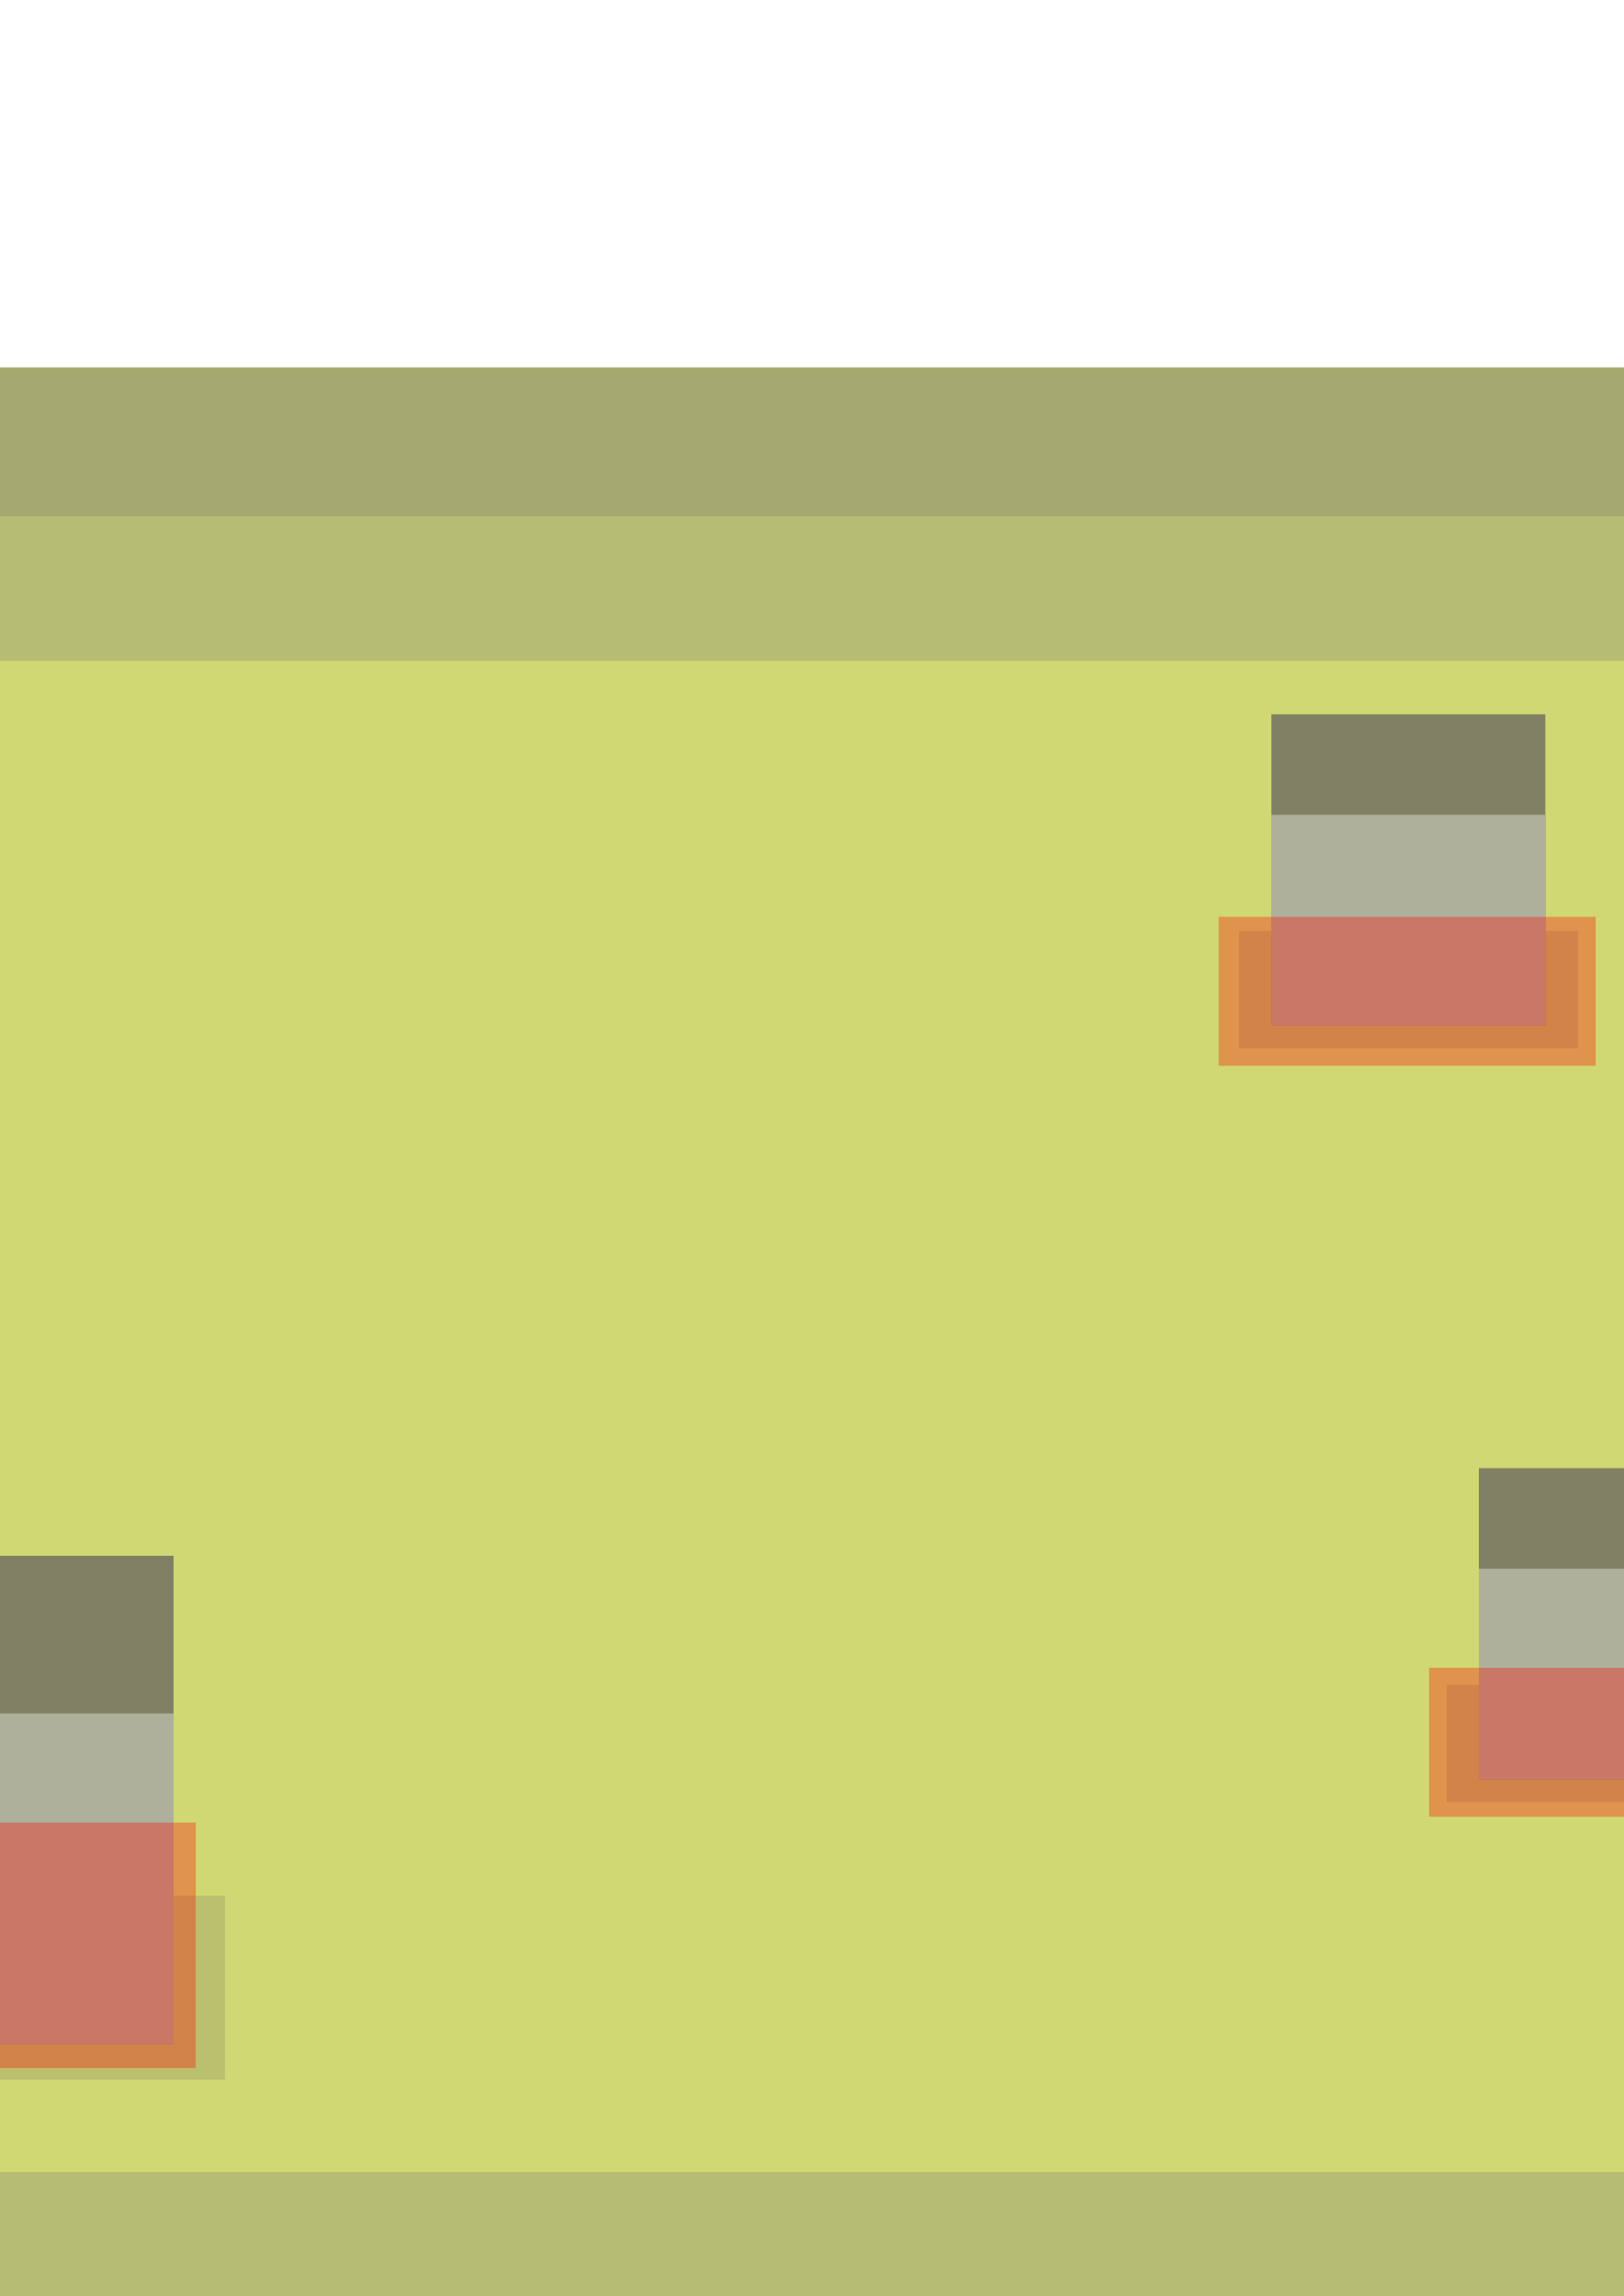
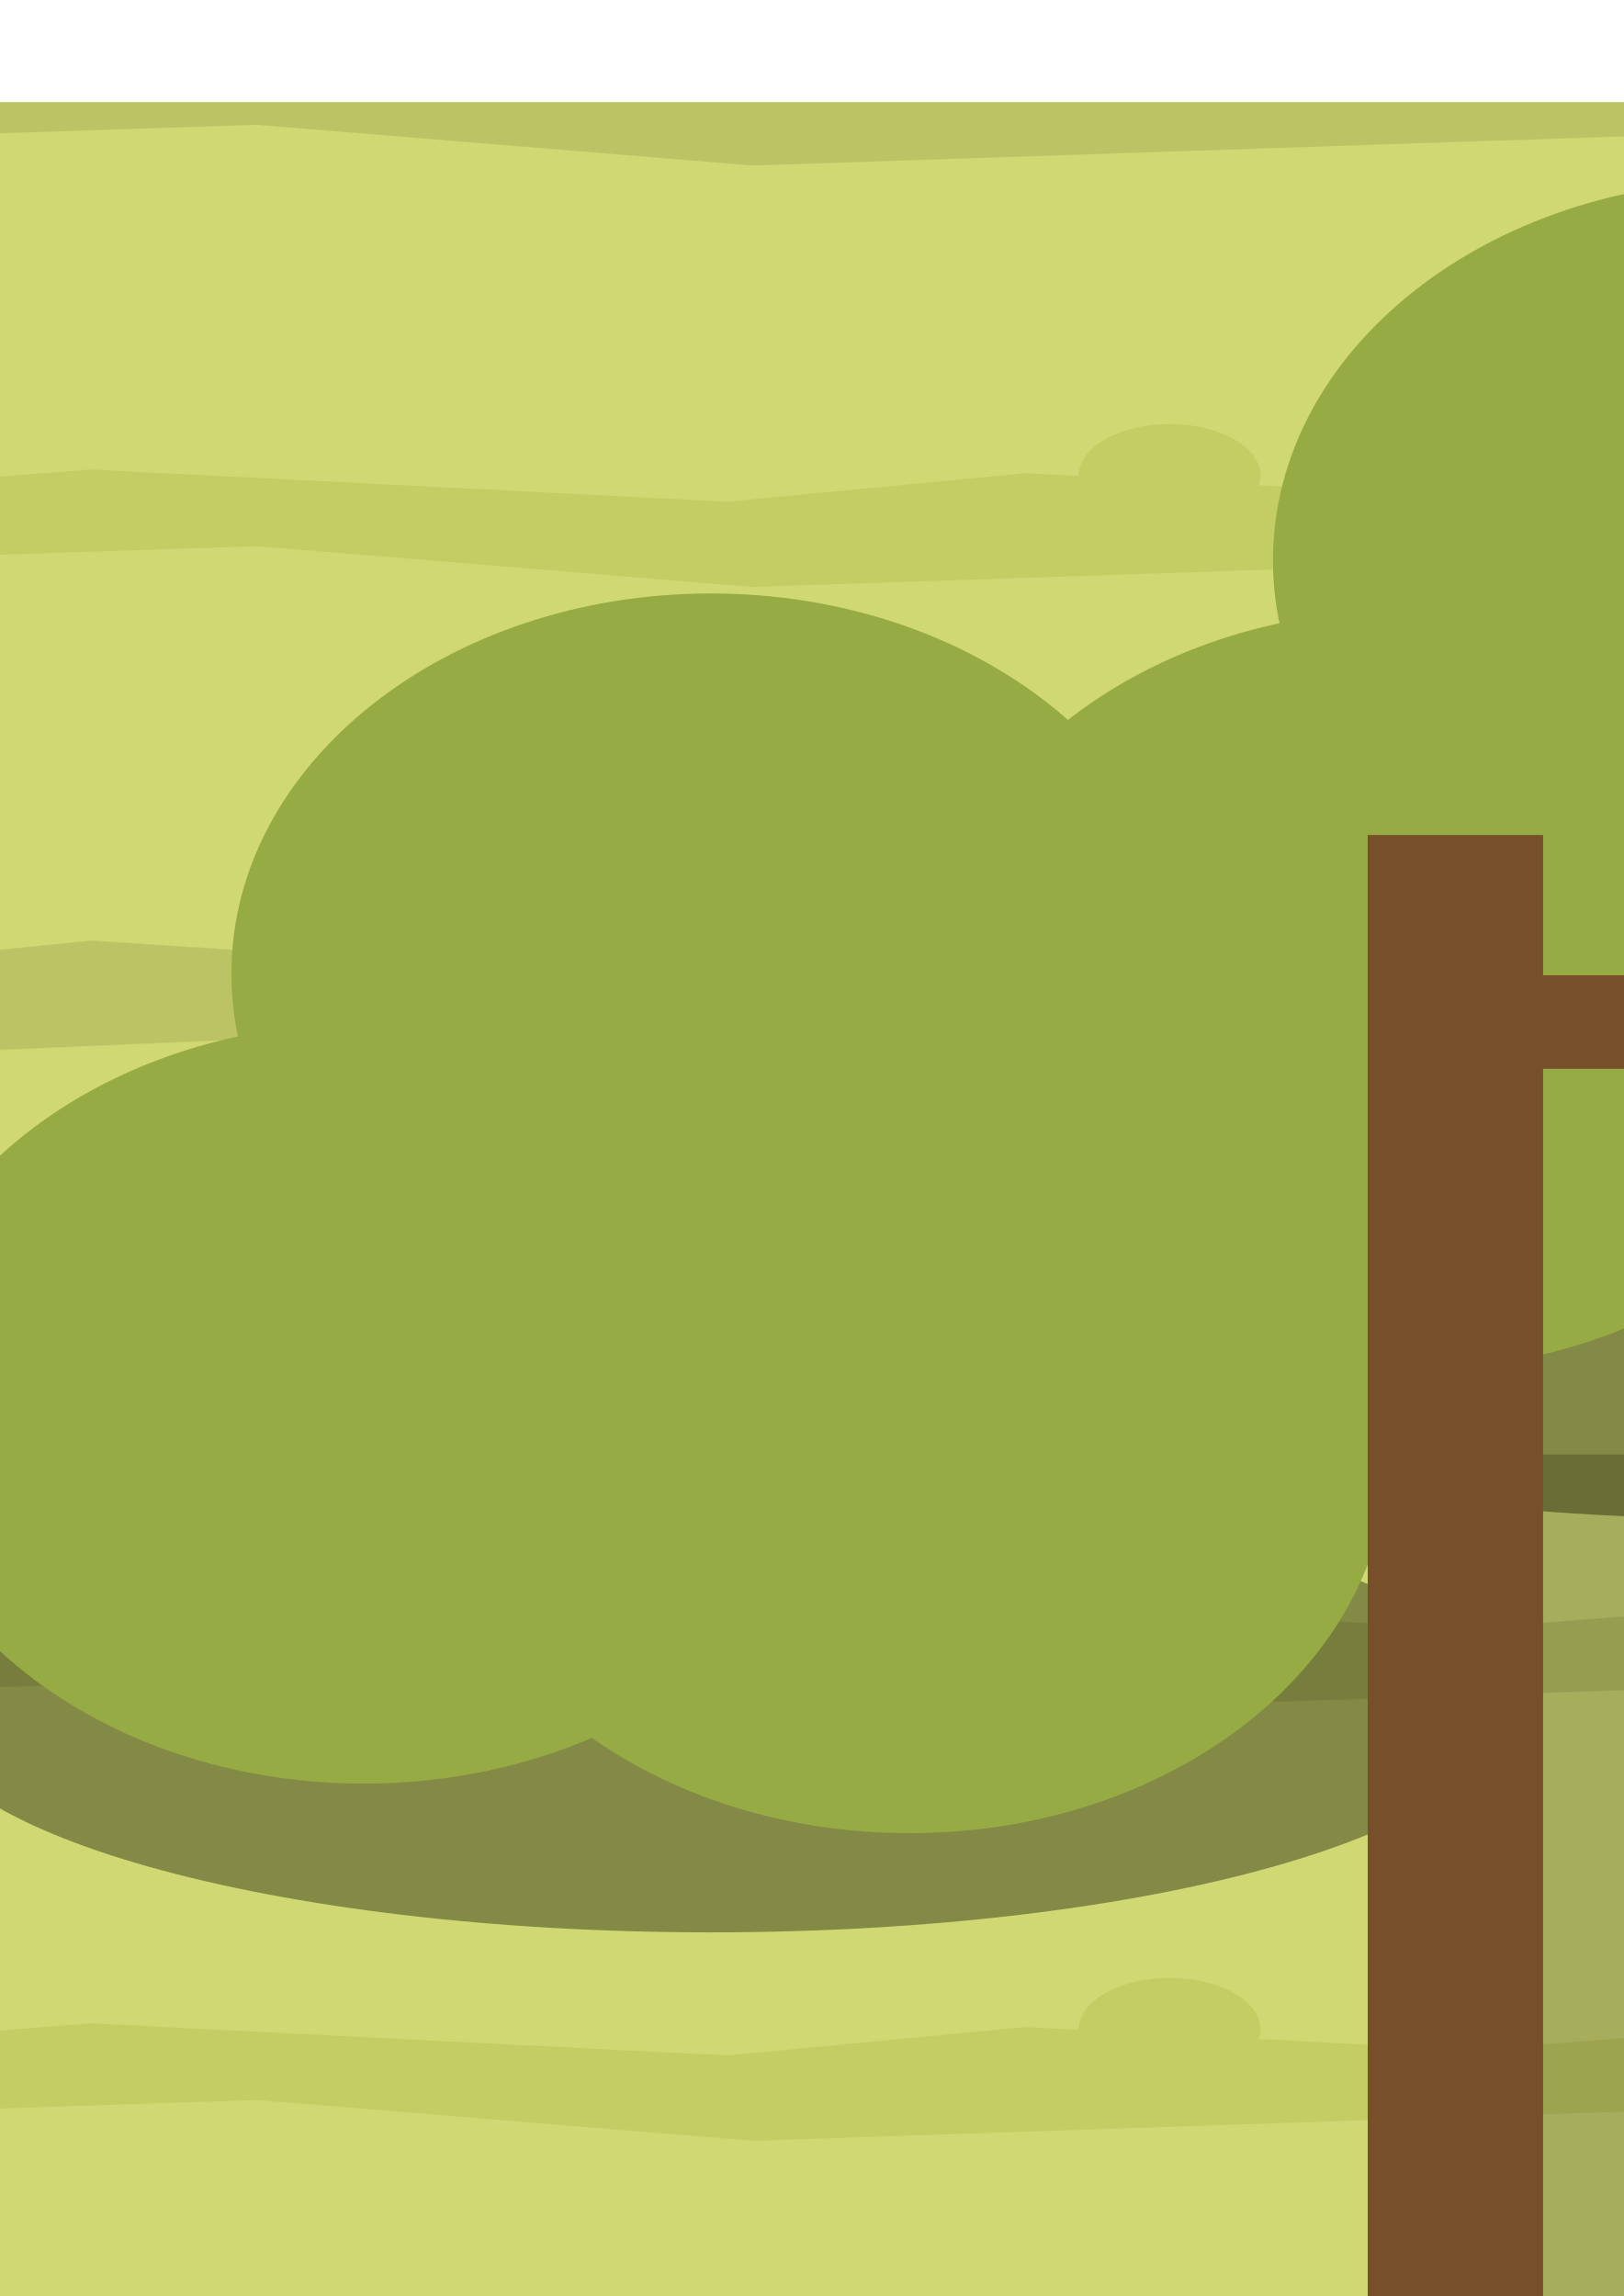
- <svg xmlns="http://www.w3.org/2000/svg" width="210mm" height="297mm" viewBox="0 0 210 297" version="1.1" id="svg8">
-   <defs id="defs2" />
+ <svg xmlns="http://www.w3.org/2000/svg" xmlns:xlink="http://www.w3.org/1999/xlink" width="210mm" height="297mm" viewBox="0 0 210 297" version="1.1" id="svg8">
+   <defs id="defs2">
+     <linearGradient id="linearGradient846">
+       <stop style="stop-color:#e28b2a;stop-opacity:1" offset="0" id="stop842" />
+       <stop style="stop-color:#000000;stop-opacity:1" offset="1" id="stop844" />
+     </linearGradient>
+     <radialGradient xlink:href="#linearGradient846" id="radialGradient848" cx="1282.429" cy="391.847" fx="1282.429" fy="391.847" r="84.033" gradientTransform="matrix(1,0,0,0.7433864,-149.6709,201.9223)" gradientUnits="userSpaceOnUse" />
+     <pattern patternUnits="userSpaceOnUse" width="840.447" height="759.635" patternTransform="matrix(0.2645833,0,0,0.2645833,-699.1771,508.6775)" id="pattern869">
+       <rect y="0" x="0" height="759.635" width="840.447" id="rect850" style="opacity:1;fill:#d0d873;fill-opacity:1;stroke:none;stroke-width:2.513;stroke-linecap:butt;stroke-miterlimit:4;stroke-dasharray:none;stroke-opacity:1" />
+       <path id="rect852" d="m 1.1294291e-5,73.288 165.665,-16.72 311.003,20.146 145.594,-17.824 218.185,14.399 v 41.799 l -351.15,15.077 -242.819,-25.527 -246.477,10.45 z" style="opacity:1;fill:#bbc364;fill-opacity:1;stroke:none;stroke-width:0.59;stroke-linecap:butt;stroke-miterlimit:4;stroke-dasharray:none;stroke-opacity:1" />
+       <path style="opacity:1;fill:#bbc364;fill-opacity:1;stroke:none;stroke-width:0.521;stroke-linecap:butt;stroke-miterlimit:4;stroke-dasharray:none;stroke-opacity:1" d="m 1.1294291e-5,392.865 165.665,-13.048 311.003,15.721 145.594,-13.91 218.185,11.236 v 32.62 l -351.15,11.766 -242.819,-19.921 -246.477,8.155 z" id="path855" />
+       <path id="path857" d="m 1.1294291e-5,598.936 165.665,-13.048 311.003,15.721 145.594,-13.91 218.185,11.236 v 32.62 l -351.15,11.766 -242.819,-19.921 -246.477,8.155 z" style="opacity:1;fill:#c4cd64;fill-opacity:1;stroke:none;stroke-width:0.521;stroke-linecap:butt;stroke-miterlimit:4;stroke-dasharray:none;stroke-opacity:1" />
+       <path style="opacity:1;fill:#c1c969;fill-opacity:1;stroke:none;stroke-width:0.463;stroke-linecap:butt;stroke-miterlimit:4;stroke-dasharray:none;stroke-opacity:1" d="m 1.1294291e-5,204.243 165.665,-10.294 311.003,12.403 145.594,-10.974 218.185,8.865 v 25.735 l -351.15,9.283 -242.819,-15.716 -246.477,6.434 z" id="path859" />
+       <ellipse ry="16.162" rx="17.173" cy="383.858" cx="160.614" id="path861" style="opacity:1;fill:#bbc364;fill-opacity:1;stroke:none;stroke-width:2.513;stroke-linecap:butt;stroke-miterlimit:4;stroke-dasharray:none;stroke-opacity:1" />
+       <ellipse style="opacity:1;fill:#bbc364;fill-opacity:1;stroke:none;stroke-width:2.513;stroke-linecap:butt;stroke-miterlimit:4;stroke-dasharray:none;stroke-opacity:1" id="ellipse863" cx="738.422" cy="64.65" rx="17.173" ry="16.162" />
+       <ellipse ry="25.254" rx="44.447" cy="588.919" cx="692.964" id="ellipse865" style="opacity:1;fill:#c4cd64;fill-opacity:1;stroke:none;stroke-width:5.054;stroke-linecap:butt;stroke-miterlimit:4;stroke-dasharray:none;stroke-opacity:1" />
+       <ellipse style="opacity:1;fill:#c1c969;fill-opacity:1;stroke:none;stroke-width:4.195;stroke-linecap:butt;stroke-miterlimit:4;stroke-dasharray:none;stroke-opacity:1" id="ellipse867" cx="161.624" cy="192.715" rx="44.447" ry="17.397" />
+     </pattern>
+   </defs>
  <g id="map-root">
-     <rect style="opacity:1;fill:#a4a96f;fill-opacity:1;stroke:none;stroke-width:0.665;stroke-linecap:butt;stroke-miterlimit:4;stroke-dasharray:none;stroke-opacity:1" id="rect815" width="377.976" height="271.387" x="-95.25" y="47.536" rx="0" ry="0" />
-     <rect ry="0" rx="0" y="66.779" x="-77.61" height="232.9" width="342.697" id="rect819" style="opacity:1;fill:#b6bc73;fill-opacity:1;stroke:none;stroke-width:0.587;stroke-linecap:butt;stroke-miterlimit:4;stroke-dasharray:none;stroke-opacity:1" />
-     <rect style="opacity:1;fill:#d0d873;fill-opacity:1;stroke:none;stroke-width:0.504;stroke-linecap:butt;stroke-miterlimit:4;stroke-dasharray:none;stroke-opacity:1" id="rect821" width="301.003" height="195.482" x="-56.763" y="85.488" rx="0" ry="0" />
-     <rect ry="0" rx="0" y="201.242" x="-33.141" height="63.152" width="55.592" id="rect825" style="opacity:1;fill:#808164;fill-opacity:1;stroke:none;stroke-width:0.709;stroke-linecap:butt;stroke-miterlimit:4;stroke-dasharray:none;stroke-opacity:1" />
-     <rect style="opacity:1;fill:#808164;fill-opacity:0.266;stroke:none;stroke-width:0.644;stroke-linecap:butt;stroke-miterlimit:4;stroke-dasharray:none;stroke-opacity:1" id="rect827" width="68.792" height="23.812" x="-39.688" y="245.217" />
-     <rect style="opacity:1;fill:#afb09b;fill-opacity:1;stroke:none;stroke-width:0.583;stroke-linecap:butt;stroke-miterlimit:4;stroke-dasharray:none;stroke-opacity:1" id="rect823" width="55.592" height="42.741" x="-33.141" y="221.652" rx="0" ry="0" />
-     <rect style="opacity:1;fill:#808164;fill-opacity:1;stroke:none;stroke-width:0.452;stroke-linecap:butt;stroke-miterlimit:4;stroke-dasharray:none;stroke-opacity:1" id="rect829" width="35.432" height="40.25" x="164.434" y="92.398" rx="0" ry="0" />
-     <rect y="120.427" x="160.262" height="15.177" width="43.845" id="rect831" style="opacity:1;fill:#808164;fill-opacity:0.266;stroke:none;stroke-width:0.411;stroke-linecap:butt;stroke-miterlimit:4;stroke-dasharray:none;stroke-opacity:1" />
-     <rect ry="0" rx="0" y="105.408" x="164.434" height="27.241" width="35.432" id="rect833" style="opacity:1;fill:#afb09b;fill-opacity:1;stroke:none;stroke-width:0.372;stroke-linecap:butt;stroke-miterlimit:4;stroke-dasharray:none;stroke-opacity:1" />
-     <rect ry="0" rx="0" y="189.916" x="191.27" height="40.25" width="35.432" id="rect835" style="opacity:1;fill:#808164;fill-opacity:1;stroke:none;stroke-width:0.452;stroke-linecap:butt;stroke-miterlimit:4;stroke-dasharray:none;stroke-opacity:1" />
-     <rect style="opacity:1;fill:#808164;fill-opacity:0.266;stroke:none;stroke-width:0.411;stroke-linecap:butt;stroke-miterlimit:4;stroke-dasharray:none;stroke-opacity:1" id="rect837" width="43.845" height="15.177" x="187.098" y="217.945" />
-     <rect style="opacity:1;fill:#afb09b;fill-opacity:1;stroke:none;stroke-width:0.372;stroke-linecap:butt;stroke-miterlimit:4;stroke-dasharray:none;stroke-opacity:1" id="rect839" width="35.432" height="27.241" x="191.27" y="202.925" rx="0" ry="0" />
+     <rect style="opacity:1;fill:url(#pattern869);fill-opacity:1;stroke:none;stroke-width:2.389;stroke-linecap:butt;stroke-miterlimit:4;stroke-dasharray:none;stroke-opacity:1" id="rect821" width="1859.653" height="1247.955" x="-9.982" y="13.205" rx="0" ry="0" />
+     <rect ry="0" rx="0" y="729.035" x="294.498" height="299.547" width="263.69" id="rect825" style="opacity:1;fill:#808164;fill-opacity:1;stroke:none;stroke-width:3.362;stroke-linecap:butt;stroke-miterlimit:4;stroke-dasharray:none;stroke-opacity:1" />
+     <rect style="opacity:1;fill:#808164;fill-opacity:0.266;stroke:none;stroke-width:3.057;stroke-linecap:butt;stroke-miterlimit:4;stroke-dasharray:none;stroke-opacity:1" id="rect827" width="326.3" height="112.95" x="263.448" y="937.625" />
+     <rect style="opacity:1;fill:#afb09b;fill-opacity:1;stroke:none;stroke-width:2.766;stroke-linecap:butt;stroke-miterlimit:4;stroke-dasharray:none;stroke-opacity:1" id="rect823" width="263.69" height="202.733" x="294.498" y="825.849" rx="0" ry="0" />
+     <rect style="opacity:1;fill:#808164;fill-opacity:1;stroke:none;stroke-width:2.143;stroke-linecap:butt;stroke-miterlimit:4;stroke-dasharray:none;stroke-opacity:1" id="rect829" width="168.066" height="190.92" x="1081.987" y="328.22" rx="0" ry="0" />
+     <rect y="461.167" x="1062.197" height="71.99" width="207.971" id="rect831" style="opacity:1;fill:#808164;fill-opacity:0.266;stroke:none;stroke-width:1.948;stroke-linecap:butt;stroke-miterlimit:4;stroke-dasharray:none;stroke-opacity:1" />
+     <rect ry="0" rx="0" y="389.926" x="1081.987" height="124.938" width="168.066" id="rect833" style="opacity:1;fill:url(#radialGradient848);fill-opacity:1;stroke:none;stroke-width:1.733;stroke-linecap:butt;stroke-miterlimit:4;stroke-dasharray:none;stroke-opacity:1" />
+     <rect ry="0" rx="0" y="675.316" x="1358.951" height="190.92" width="168.066" id="rect835" style="opacity:1;fill:#808164;fill-opacity:1;stroke:none;stroke-width:2.143;stroke-linecap:butt;stroke-miterlimit:4;stroke-dasharray:none;stroke-opacity:1" />
+     <rect style="opacity:1;fill:#808164;fill-opacity:0.266;stroke:none;stroke-width:1.948;stroke-linecap:butt;stroke-miterlimit:4;stroke-dasharray:none;stroke-opacity:1" id="rect837" width="207.971" height="71.99" x="1339.16" y="808.263" />
+     <rect style="opacity:1;fill:#afb09b;fill-opacity:1;stroke:none;stroke-width:1.763;stroke-linecap:butt;stroke-miterlimit:4;stroke-dasharray:none;stroke-opacity:1" id="rect839" width="168.066" height="129.214" x="1358.951" y="737.022" rx="0" ry="0" />
+     <rect style="stroke:none;fill:url(#pattern869)" width="222.368" height="200.987" x="-699.177" y="508.677" id="rect880" />
+     <g transform="translate(156.0854,-44.90128)" id="g1696">
+       <ellipse style="opacity:1;fill:#1b2009;fill-opacity:0.422;stroke:none;stroke-width:0.657;stroke-linecap:butt;stroke-miterlimit:4;stroke-dasharray:none;stroke-opacity:1" id="ellipse1688" cx="70.559" cy="212.543" rx="102.632" ry="28.865" />
+       <ellipse style="opacity:1;fill:#96ab44;fill-opacity:1;stroke:none;stroke-width:0.504;stroke-linecap:butt;stroke-miterlimit:4;stroke-dasharray:none;stroke-opacity:1" id="ellipse1690" cx="25.658" cy="172.987" rx="62.007" ry="49.178" />
+       <ellipse ry="49.178" rx="62.007" cy="117.395" cx="70.559" id="ellipse1692" style="opacity:1;fill:#96ab44;fill-opacity:1;stroke:none;stroke-width:0.504;stroke-linecap:butt;stroke-miterlimit:4;stroke-dasharray:none;stroke-opacity:1" />
+       <ellipse style="opacity:1;fill:#96ab44;fill-opacity:1;stroke:none;stroke-width:0.504;stroke-linecap:butt;stroke-miterlimit:4;stroke-dasharray:none;stroke-opacity:1" id="ellipse1694" cx="96.217" cy="179.401" rx="62.007" ry="49.178" />
+     </g>
+     <g id="g1686" transform="translate(21.38156,8.552625)">
+       <ellipse ry="28.865" rx="102.632" cy="212.543" cx="70.559" id="path1680" style="opacity:1;fill:#1b2009;fill-opacity:0.422;stroke:none;stroke-width:0.657;stroke-linecap:butt;stroke-miterlimit:4;stroke-dasharray:none;stroke-opacity:1" />
+       <ellipse ry="49.178" rx="62.007" cy="172.987" cx="25.658" id="path1674" style="opacity:1;fill:#96ab44;fill-opacity:1;stroke:none;stroke-width:0.504;stroke-linecap:butt;stroke-miterlimit:4;stroke-dasharray:none;stroke-opacity:1" />
+       <ellipse style="opacity:1;fill:#96ab44;fill-opacity:1;stroke:none;stroke-width:0.504;stroke-linecap:butt;stroke-miterlimit:4;stroke-dasharray:none;stroke-opacity:1" id="ellipse1676" cx="70.559" cy="117.395" rx="62.007" ry="49.178" />
+       <ellipse ry="49.178" rx="62.007" cy="179.401" cx="96.217" id="ellipse1678" style="opacity:1;fill:#96ab44;fill-opacity:1;stroke:none;stroke-width:0.504;stroke-linecap:butt;stroke-miterlimit:4;stroke-dasharray:none;stroke-opacity:1" />
+     </g>
+     <g id="g1670">
+       <rect y="188.143" x="187.476" height="19.655" width="1406.071" id="rect1642" style="opacity:1;fill:#000000;fill-opacity:0.201;stroke:none;stroke-width:0.848;stroke-linecap:butt;stroke-miterlimit:4;stroke-dasharray:none;stroke-opacity:1" />
+       <rect y="114.06" x="258.536" height="83.155" width="21.167" id="rect1598" style="opacity:1;fill:#aa6d33;fill-opacity:1;stroke:none;stroke-width:0.665;stroke-linecap:butt;stroke-miterlimit:4;stroke-dasharray:none;stroke-opacity:1" />
+       <rect style="opacity:1;fill:#aa6d33;fill-opacity:1;stroke:none;stroke-width:0.665;stroke-linecap:butt;stroke-miterlimit:4;stroke-dasharray:none;stroke-opacity:1" id="rect1600" width="21.167" height="83.155" x="337.155" y="114.06" />
+       <rect y="126.155" x="196.548" height="12.095" width="228.298" id="rect1602" style="opacity:1;fill:#774f2a;fill-opacity:1;stroke:none;stroke-width:0.665;stroke-linecap:butt;stroke-miterlimit:4;stroke-dasharray:none;stroke-opacity:1" />
+       <rect style="opacity:1;fill:#aa6d33;fill-opacity:1;stroke:none;stroke-width:0.665;stroke-linecap:butt;stroke-miterlimit:4;stroke-dasharray:none;stroke-opacity:1" id="rect1604" width="21.167" height="83.155" x="461.131" y="114.06" />
+       <rect y="114.06" x="539.75" height="83.155" width="21.167" id="rect1606" style="opacity:1;fill:#aa6d33;fill-opacity:1;stroke:none;stroke-width:0.665;stroke-linecap:butt;stroke-miterlimit:4;stroke-dasharray:none;stroke-opacity:1" />
+       <rect style="opacity:1;fill:#774f2a;fill-opacity:1;stroke:none;stroke-width:0.665;stroke-linecap:butt;stroke-miterlimit:4;stroke-dasharray:none;stroke-opacity:1" id="rect1608" width="228.298" height="12.095" x="399.143" y="126.155" />
+       <rect y="114.06" x="677.333" height="83.155" width="21.167" id="rect1610" style="opacity:1;fill:#aa6d33;fill-opacity:1;stroke:none;stroke-width:0.665;stroke-linecap:butt;stroke-miterlimit:4;stroke-dasharray:none;stroke-opacity:1" />
+       <rect style="opacity:1;fill:#aa6d33;fill-opacity:1;stroke:none;stroke-width:0.665;stroke-linecap:butt;stroke-miterlimit:4;stroke-dasharray:none;stroke-opacity:1" id="rect1612" width="21.167" height="83.155" x="755.952" y="114.06" />
+       <rect y="126.155" x="615.345" height="12.095" width="228.298" id="rect1614" style="opacity:1;fill:#774f2a;fill-opacity:1;stroke:none;stroke-width:0.665;stroke-linecap:butt;stroke-miterlimit:4;stroke-dasharray:none;stroke-opacity:1" />
+       <rect style="opacity:1;fill:#aa6d33;fill-opacity:1;stroke:none;stroke-width:0.665;stroke-linecap:butt;stroke-miterlimit:4;stroke-dasharray:none;stroke-opacity:1" id="rect1616" width="21.167" height="83.155" x="885.976" y="114.06" />
+       <rect y="114.06" x="964.595" height="83.155" width="21.167" id="rect1618" style="opacity:1;fill:#aa6d33;fill-opacity:1;stroke:none;stroke-width:0.665;stroke-linecap:butt;stroke-miterlimit:4;stroke-dasharray:none;stroke-opacity:1" />
+       <rect style="opacity:1;fill:#774f2a;fill-opacity:1;stroke:none;stroke-width:0.665;stroke-linecap:butt;stroke-miterlimit:4;stroke-dasharray:none;stroke-opacity:1" id="rect1620" width="228.298" height="12.095" x="823.988" y="126.155" />
+       <rect y="114.06" x="1079.5" height="83.155" width="21.167" id="rect1622" style="opacity:1;fill:#aa6d33;fill-opacity:1;stroke:none;stroke-width:0.665;stroke-linecap:butt;stroke-miterlimit:4;stroke-dasharray:none;stroke-opacity:1" />
+       <rect style="opacity:1;fill:#aa6d33;fill-opacity:1;stroke:none;stroke-width:0.665;stroke-linecap:butt;stroke-miterlimit:4;stroke-dasharray:none;stroke-opacity:1" id="rect1624" width="21.167" height="83.155" x="1158.119" y="114.06" />
+       <rect y="126.155" x="1017.512" height="12.095" width="228.298" id="rect1626" style="opacity:1;fill:#774f2a;fill-opacity:1;stroke:none;stroke-width:0.665;stroke-linecap:butt;stroke-miterlimit:4;stroke-dasharray:none;stroke-opacity:1" />
+       <rect style="opacity:1;fill:#aa6d33;fill-opacity:1;stroke:none;stroke-width:0.665;stroke-linecap:butt;stroke-miterlimit:4;stroke-dasharray:none;stroke-opacity:1" id="rect1628" width="21.167" height="83.155" x="1262.44" y="114.06" />
+       <rect y="114.06" x="1341.06" height="83.155" width="21.167" id="rect1630" style="opacity:1;fill:#aa6d33;fill-opacity:1;stroke:none;stroke-width:0.665;stroke-linecap:butt;stroke-miterlimit:4;stroke-dasharray:none;stroke-opacity:1" />
+       <rect style="opacity:1;fill:#774f2a;fill-opacity:1;stroke:none;stroke-width:0.665;stroke-linecap:butt;stroke-miterlimit:4;stroke-dasharray:none;stroke-opacity:1" id="rect1632" width="228.298" height="12.095" x="1200.452" y="126.155" />
+       <rect y="114.06" x="1451.428" height="83.155" width="21.167" id="rect1634" style="opacity:1;fill:#aa6d33;fill-opacity:1;stroke:none;stroke-width:0.665;stroke-linecap:butt;stroke-miterlimit:4;stroke-dasharray:none;stroke-opacity:1" />
+       <rect style="opacity:1;fill:#aa6d33;fill-opacity:1;stroke:none;stroke-width:0.665;stroke-linecap:butt;stroke-miterlimit:4;stroke-dasharray:none;stroke-opacity:1" id="rect1636" width="21.167" height="83.155" x="1530.048" y="114.06" />
+       <rect y="126.155" x="1389.44" height="12.095" width="228.298" id="rect1638" style="opacity:1;fill:#774f2a;fill-opacity:1;stroke:none;stroke-width:0.665;stroke-linecap:butt;stroke-miterlimit:4;stroke-dasharray:none;stroke-opacity:1" />
+       <rect style="opacity:1;fill:#000000;fill-opacity:0.201;stroke:none;stroke-width:0.712;stroke-linecap:butt;stroke-miterlimit:4;stroke-dasharray:none;stroke-opacity:1" id="rect1644" width="21.167" height="920.75" x="196.548" y="207.798" />
+       <rect y="108.012" x="176.893" height="1019.024" width="22.679" id="rect1640" style="opacity:1;fill:#774f2a;fill-opacity:1;stroke:none;stroke-width:0.665;stroke-linecap:butt;stroke-miterlimit:4;stroke-dasharray:none;stroke-opacity:1" />
+     </g>
+     <g id="g1706" transform="translate(1545.887,66.28284)">
+       <ellipse ry="28.865" rx="102.632" cy="212.543" cx="70.559" id="ellipse1698" style="opacity:1;fill:#1b2009;fill-opacity:0.422;stroke:none;stroke-width:0.657;stroke-linecap:butt;stroke-miterlimit:4;stroke-dasharray:none;stroke-opacity:1" />
+       <ellipse ry="49.178" rx="62.007" cy="172.987" cx="25.658" id="ellipse1700" style="opacity:1;fill:#96ab44;fill-opacity:1;stroke:none;stroke-width:0.504;stroke-linecap:butt;stroke-miterlimit:4;stroke-dasharray:none;stroke-opacity:1" />
+       <ellipse style="opacity:1;fill:#96ab44;fill-opacity:1;stroke:none;stroke-width:0.504;stroke-linecap:butt;stroke-miterlimit:4;stroke-dasharray:none;stroke-opacity:1" id="ellipse1702" cx="70.559" cy="117.395" rx="62.007" ry="49.178" />
+       <ellipse ry="49.178" rx="62.007" cy="179.401" cx="96.217" id="ellipse1704" style="opacity:1;fill:#96ab44;fill-opacity:1;stroke:none;stroke-width:0.504;stroke-linecap:butt;stroke-miterlimit:4;stroke-dasharray:none;stroke-opacity:1" />
+     </g>
+     <g id="g1726" transform="translate(1659.209,42.76313)">
+       <ellipse ry="28.865" rx="102.632" cy="212.543" cx="70.559" id="ellipse1718" style="opacity:1;fill:#1b2009;fill-opacity:0.422;stroke:none;stroke-width:0.657;stroke-linecap:butt;stroke-miterlimit:4;stroke-dasharray:none;stroke-opacity:1" />
+       <ellipse ry="49.178" rx="62.007" cy="172.987" cx="25.658" id="ellipse1720" style="opacity:1;fill:#96ab44;fill-opacity:1;stroke:none;stroke-width:0.504;stroke-linecap:butt;stroke-miterlimit:4;stroke-dasharray:none;stroke-opacity:1" />
+       <ellipse style="opacity:1;fill:#96ab44;fill-opacity:1;stroke:none;stroke-width:0.504;stroke-linecap:butt;stroke-miterlimit:4;stroke-dasharray:none;stroke-opacity:1" id="ellipse1722" cx="70.559" cy="117.395" rx="62.007" ry="49.178" />
+       <ellipse ry="49.178" rx="62.007" cy="179.401" cx="96.217" id="ellipse1724" style="opacity:1;fill:#96ab44;fill-opacity:1;stroke:none;stroke-width:0.504;stroke-linecap:butt;stroke-miterlimit:4;stroke-dasharray:none;stroke-opacity:1" />
+     </g>
+     <g transform="translate(1605.755,126.1512)" id="g1716">
+       <ellipse style="opacity:1;fill:#1b2009;fill-opacity:0.422;stroke:none;stroke-width:0.657;stroke-linecap:butt;stroke-miterlimit:4;stroke-dasharray:none;stroke-opacity:1" id="ellipse1708" cx="70.559" cy="212.543" rx="102.632" ry="28.865" />
+       <ellipse style="opacity:1;fill:#96ab44;fill-opacity:1;stroke:none;stroke-width:0.504;stroke-linecap:butt;stroke-miterlimit:4;stroke-dasharray:none;stroke-opacity:1" id="ellipse1710" cx="25.658" cy="172.987" rx="62.007" ry="49.178" />
+       <ellipse ry="49.178" rx="62.007" cy="117.395" cx="70.559" id="ellipse1712" style="opacity:1;fill:#96ab44;fill-opacity:1;stroke:none;stroke-width:0.504;stroke-linecap:butt;stroke-miterlimit:4;stroke-dasharray:none;stroke-opacity:1" />
+       <ellipse style="opacity:1;fill:#96ab44;fill-opacity:1;stroke:none;stroke-width:0.504;stroke-linecap:butt;stroke-miterlimit:4;stroke-dasharray:none;stroke-opacity:1" id="ellipse1714" cx="96.217" cy="179.401" rx="62.007" ry="49.178" />
+     </g>
  </g>
  <g id="map-collision" style="display:inline;opacity:1">
-     <rect style="opacity:1;fill:#ff0800;fill-opacity:0.332;stroke:none;stroke-width:0.515;stroke-linecap:butt;stroke-miterlimit:4;stroke-dasharray:none;stroke-opacity:1" id="rect836" width="61.988" height="31.75" x="-36.664" y="235.768" />
-     <rect y="215.735" x="184.83" height="19.277" width="48.759" id="rect838" style="opacity:1;fill:#ff0800;fill-opacity:0.332;stroke:none;stroke-width:0.356;stroke-linecap:butt;stroke-miterlimit:4;stroke-dasharray:none;stroke-opacity:1" />
-     <rect style="opacity:1;fill:#ff0800;fill-opacity:0.332;stroke:none;stroke-width:0.356;stroke-linecap:butt;stroke-miterlimit:4;stroke-dasharray:none;stroke-opacity:1" id="rect840" width="48.759" height="19.277" x="157.616" y="118.595" />
+     <rect style="opacity:1;fill:#ff0800;fill-opacity:0.332;stroke:none;stroke-width:2.442;stroke-linecap:butt;stroke-miterlimit:4;stroke-dasharray:none;stroke-opacity:1" id="rect836" width="294.028" height="150.6" x="277.79" y="892.803" />
+     <rect y="797.782" x="1328.403" height="91.436" width="231.278" id="rect838" style="opacity:1;fill:#ff0800;fill-opacity:0.332;stroke:none;stroke-width:1.688;stroke-linecap:butt;stroke-miterlimit:4;stroke-dasharray:none;stroke-opacity:1" />
+     <rect style="opacity:1;fill:#ff0800;fill-opacity:0.332;stroke:none;stroke-width:1.538;stroke-linecap:butt;stroke-miterlimit:4;stroke-dasharray:none;stroke-opacity:1" id="rect840" width="175.686" height="99.988" x="1077.443" y="452.479" secondary-exit="cave01" collision-type="1" />
  </g>
+   <rect style="opacity:1;fill:#ff000f;fill-opacity:1;stroke:none;stroke-width:1.233;stroke-linecap:butt;stroke-miterlimit:4;stroke-dasharray:none;stroke-opacity:1" id="spawn" width="62.75" height="64.543" x="949.385" y="740.436" />
</svg>
